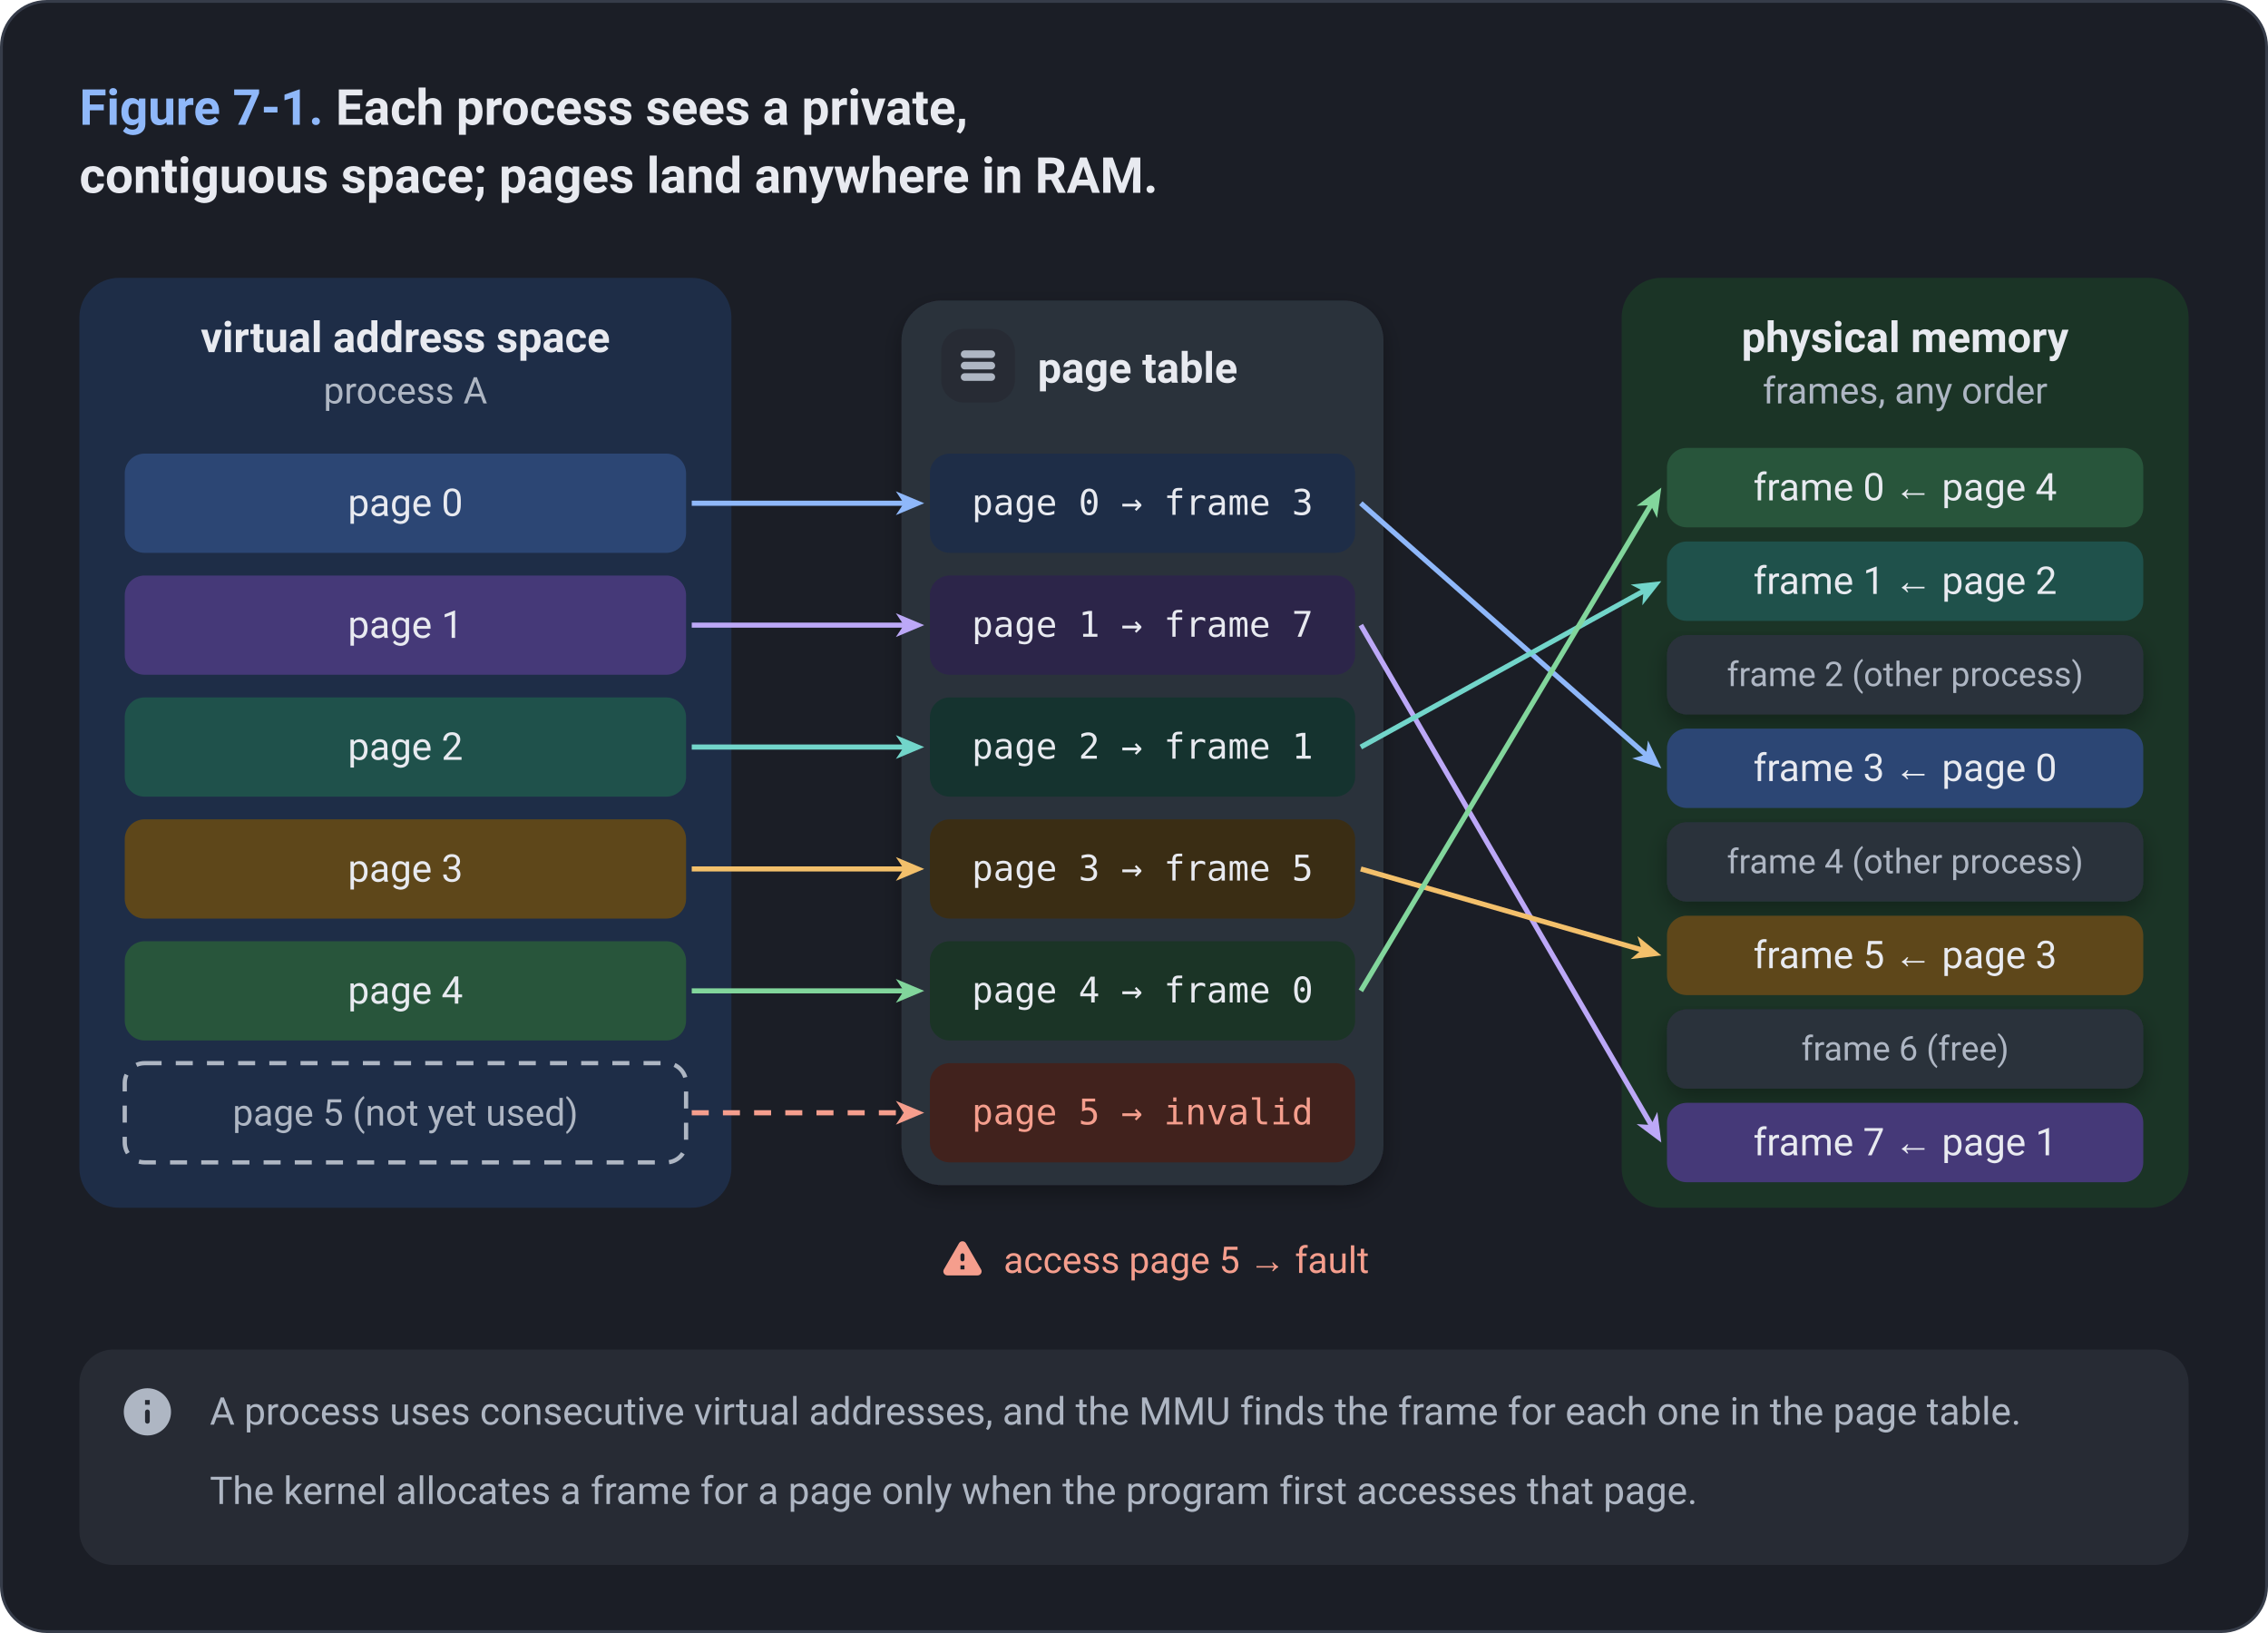
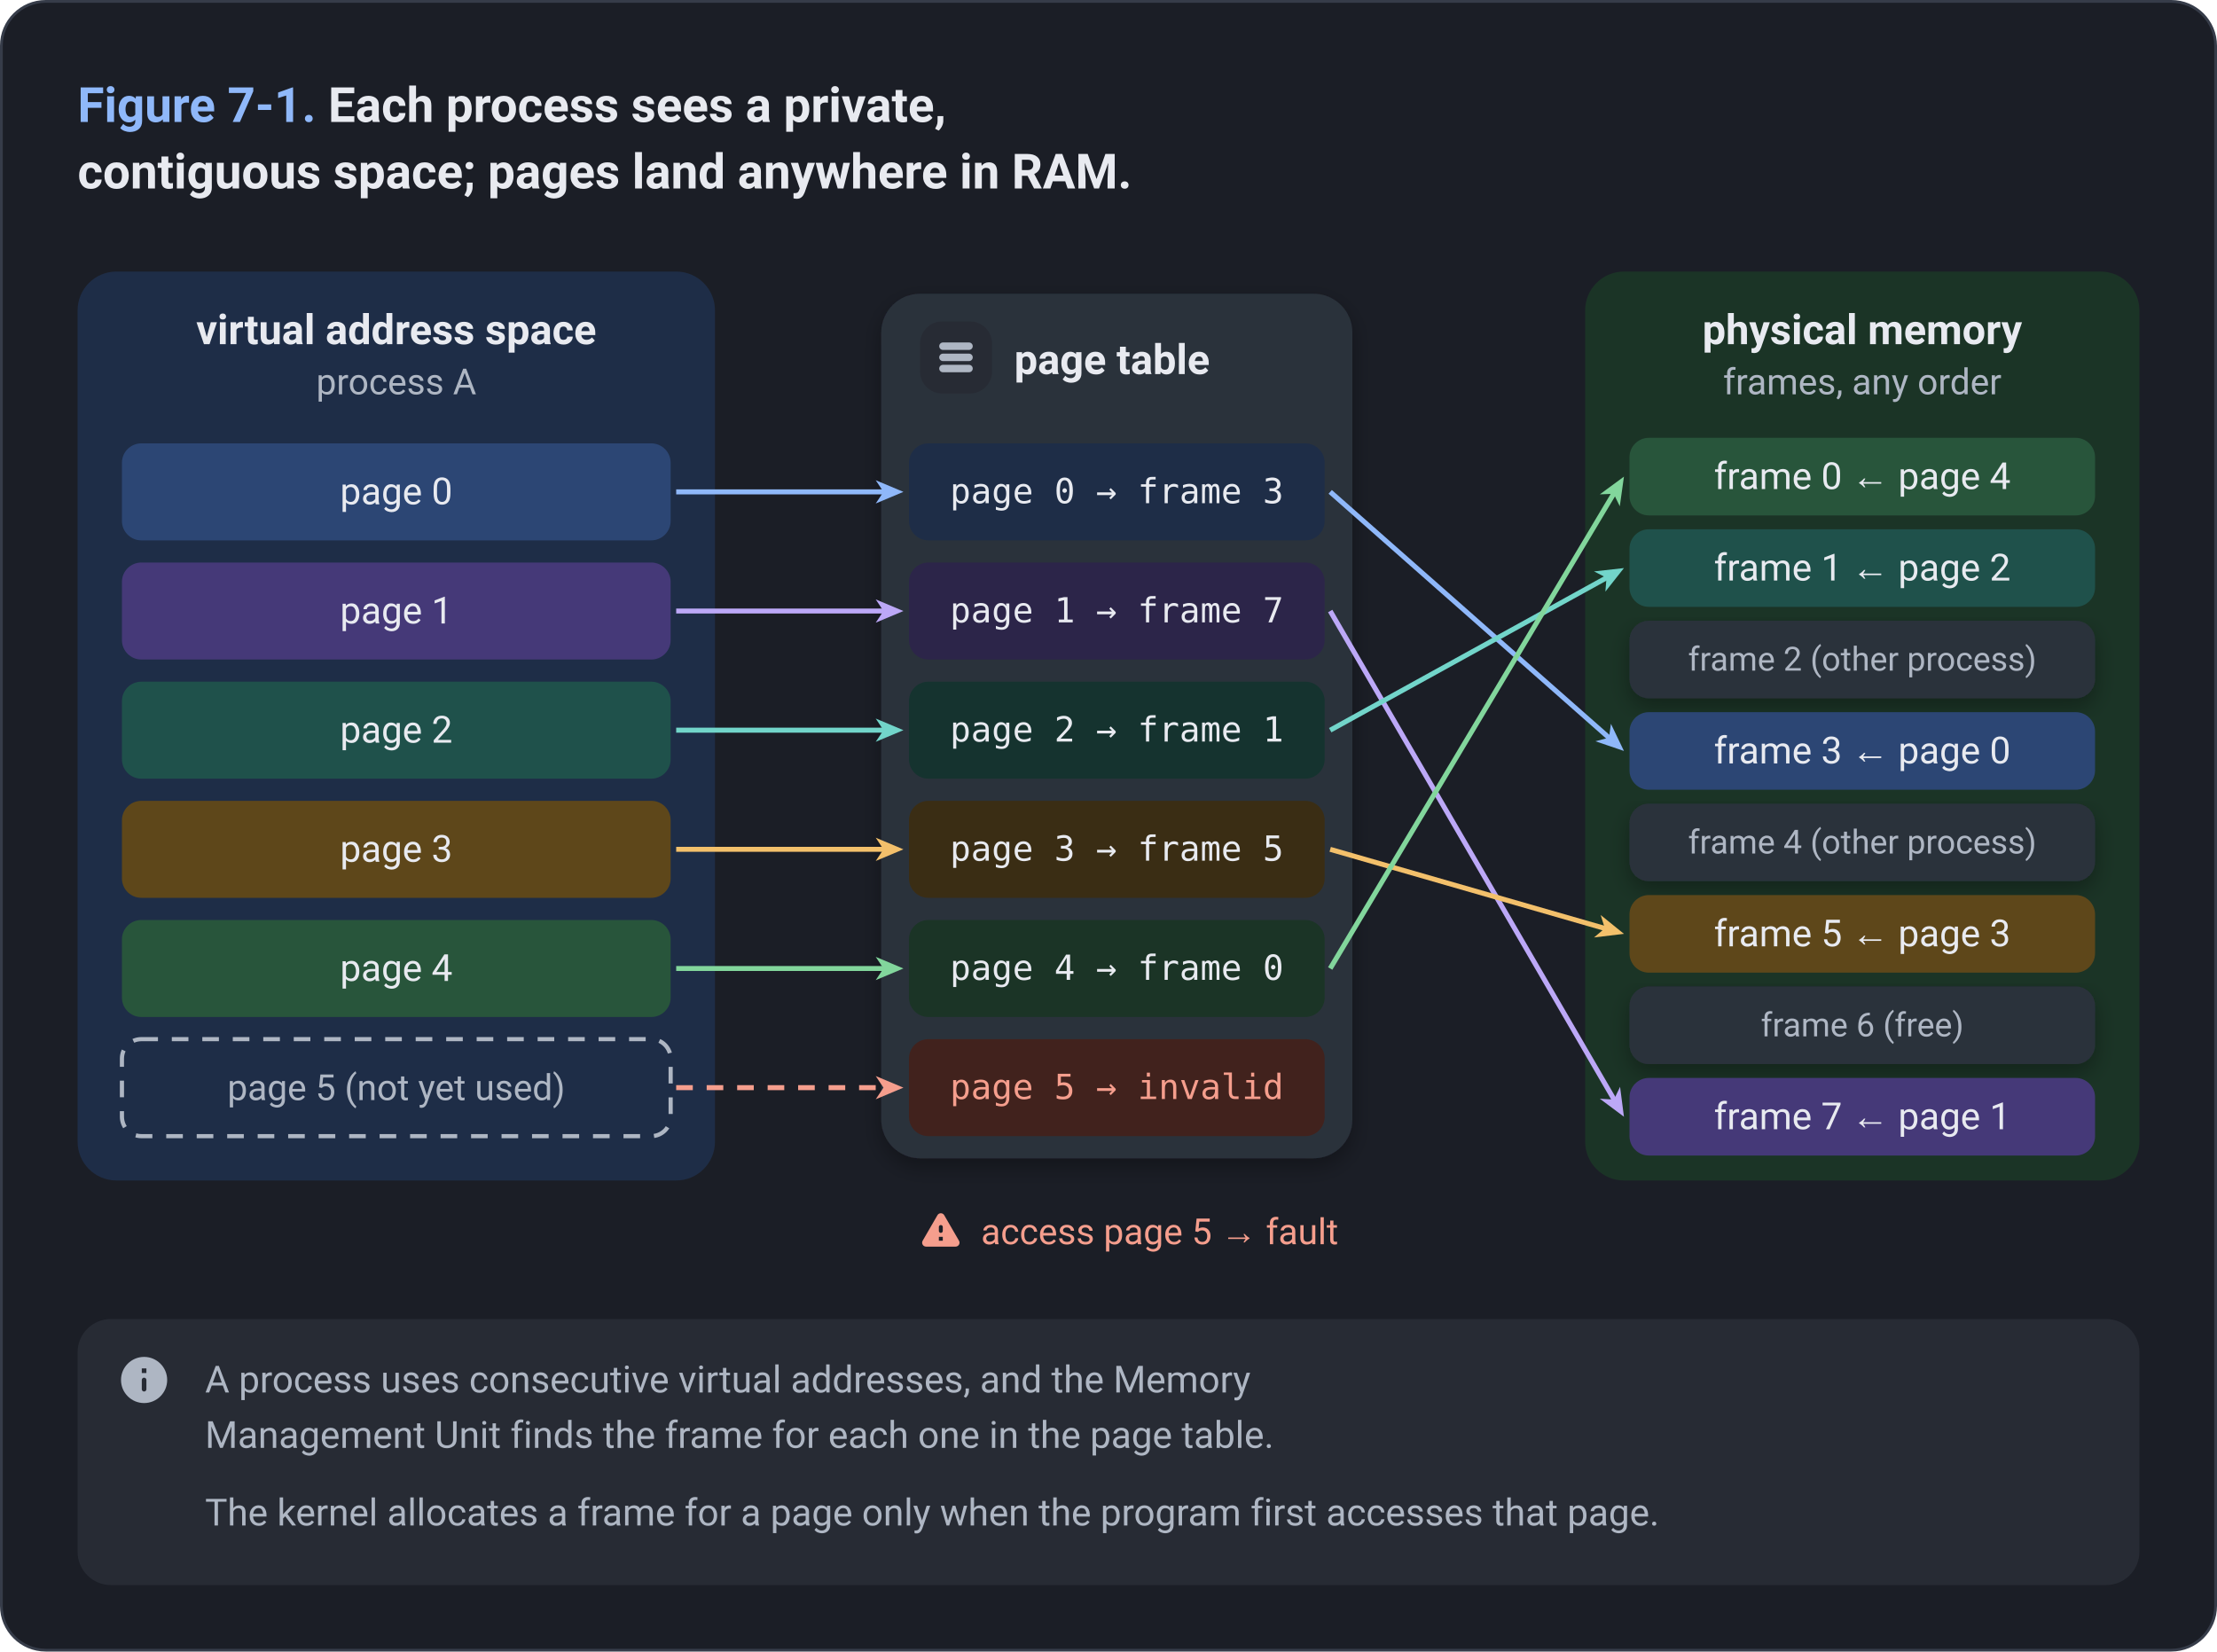
- <svg xmlns="http://www.w3.org/2000/svg" viewBox="0 0 800 576" width="800" height="576">
+ <svg xmlns="http://www.w3.org/2000/svg" viewBox="0 0 800 596" width="800" height="596">
  <style>
    text { font-family: -apple-system, BlinkMacSystemFont, "Segoe UI", Roboto, "Helvetica Neue", Arial, sans-serif; fill: #E8EAF0; }
    .paper { fill: #1B1E26; }
    .frame { fill: #1B1E26; stroke: #363C49; stroke-width: 1; }
    .card { fill: #2B303B; }
    .hair { stroke: #363C49; stroke-width: 1.2; fill: none; }
    .muted { fill: #AEB6C3; }
    .ink { fill: #E8EAF0; }
    .title { font-size: 17.5px; font-weight: 650; }
    .head { font-size: 15.5px; font-weight: 650; }
    .name { font-size: 15px; font-weight: 650; }
    .body { font-size: 13.5px; }
    .sub { font-size: 13px; }
    .mono { font-size: 12.5px; font-family: "SF Mono", SFMono-Regular, ui-monospace, Menlo, Consolas, monospace; }
    .monob { font-size: 12.5px; font-weight: 650; font-family: "SF Mono", SFMono-Regular, ui-monospace, Menlo, Consolas, monospace; }
    .small { font-size: 12px; }
    .note { font-size: 13.5px; }
    .noteb { font-size: 13.5px; font-weight: 650; }
    .sub, .small, .note { fill: #AEB6C3; }
    .c-blue { fill: #1E2D47; }
    .m-blue { fill: #2C4674; }
    .a-blue { fill: #8FB8FA; }
    .t-blue { fill: #8FB8FA; }
    .w-blue { stroke: #8FB8FA; fill: none; stroke-linecap: butt; stroke-linejoin: round; }
    .o-blue { stroke: #8FB8FA; fill: none; stroke-width: 1.5; }
    .h-blue { stroke: #8FB8FA; stroke-width: 1.4; }
    .c-green { fill: #1B3426; }
    .m-green { fill: #28553B; }
    .a-green { fill: #82D69C; }
    .t-green { fill: #82D69C; }
    .w-green { stroke: #82D69C; fill: none; stroke-linecap: butt; stroke-linejoin: round; }
    .o-green { stroke: #82D69C; fill: none; stroke-width: 1.5; }
    .h-green { stroke: #82D69C; stroke-width: 1.4; }
    .c-amber { fill: #3A2D14; }
    .m-amber { fill: #5E471A; }
    .a-amber { fill: #F3C06B; }
    .t-amber { fill: #F3C06B; }
    .w-amber { stroke: #F3C06B; fill: none; stroke-linecap: butt; stroke-linejoin: round; }
    .o-amber { stroke: #F3C06B; fill: none; stroke-width: 1.5; }
    .h-amber { stroke: #F3C06B; stroke-width: 1.4; }
    .c-red { fill: #41221D; }
    .m-red { fill: #69322B; }
    .a-red { fill: #F59E8D; }
    .t-red { fill: #F59E8D; }
    .w-red { stroke: #F59E8D; fill: none; stroke-linecap: butt; stroke-linejoin: round; }
    .o-red { stroke: #F59E8D; fill: none; stroke-width: 1.5; }
    .h-red { stroke: #F59E8D; stroke-width: 1.4; }
    .c-purple { fill: #2C2549; }
    .m-purple { fill: #453978; }
    .a-purple { fill: #BCA8F7; }
    .t-purple { fill: #BCA8F7; }
    .w-purple { stroke: #BCA8F7; fill: none; stroke-linecap: butt; stroke-linejoin: round; }
    .o-purple { stroke: #BCA8F7; fill: none; stroke-width: 1.5; }
    .h-purple { stroke: #BCA8F7; stroke-width: 1.4; }
    .c-teal { fill: #15332F; }
    .m-teal { fill: #1F514B; }
    .a-teal { fill: #72D5CA; }
    .t-teal { fill: #72D5CA; }
    .w-teal { stroke: #72D5CA; fill: none; stroke-linecap: butt; stroke-linejoin: round; }
    .o-teal { stroke: #72D5CA; fill: none; stroke-width: 1.5; }
    .h-teal { stroke: #72D5CA; stroke-width: 1.4; }
    .c-gray { fill: #272B34; }
    .m-gray { fill: #3A404D; }
    .a-gray { fill: #AEB6C3; }
    .t-gray { fill: #AEB6C3; }
    .w-gray { stroke: #AEB6C3; fill: none; stroke-linecap: butt; stroke-linejoin: round; }
    .o-gray { stroke: #AEB6C3; fill: none; stroke-width: 1.5; }
    .h-gray { stroke: #AEB6C3; stroke-width: 1.4; }
    .c-wire { fill: #272B34; }
    .m-wire { fill: #3A404D; }
    .a-wire { fill: #A2ABB9; }
    .t-wire { fill: #A2ABB9; }
    .w-wire { stroke: #A2ABB9; fill: none; stroke-linecap: butt; stroke-linejoin: round; }
    .o-wire { stroke: #A2ABB9; fill: none; stroke-width: 1.5; }
    .h-wire { stroke: #A2ABB9; stroke-width: 1.4; }
  </style>
  <defs>
    <filter id="lift" x="-10%" y="-15%" width="120%" height="140%">
      <feDropShadow dx="0" dy="1" stdDeviation="1.2" flood-color="#000000" flood-opacity="0.45" />
      <feDropShadow dx="0" dy="3" stdDeviation="4" flood-color="#000000" flood-opacity="0.32" />
    </filter>
  </defs>
-   <rect x="0.5" y="0.5" width="799" height="575" rx="16" class="frame" />
+   <rect x="0.5" y="0.5" width="799" height="595" rx="16" class="frame" />
  <text x="28" y="44" class="title">
    <tspan class="t-blue">Figure 7-1.</tspan> Each process sees a private,</text>
  <text x="28" y="68" class="title">contiguous space; pages land anywhere in RAM.</text>
  <g transform="translate(0 98)">
    <rect x="28.0" y="0.0" width="230.0" height="328.0" rx="14" class="c-blue" />
    <text x="143.0" y="26.2" class="name" text-anchor="middle" data-fit="34.0,252.0">virtual address space</text>
    <text x="143.0" y="44.3" class="sub" text-anchor="middle" data-fit="34.0,252.0">process A</text>
    <rect x="44.0" y="62.0" width="198.0" height="35.0" rx="7" class="m-blue" />
    <text x="143.0" y="84.0" class="body" text-anchor="middle" data-fit="49.0,237.0">page 0</text>
    <rect x="44.0" y="105.0" width="198.0" height="35.0" rx="7" class="m-purple" />
    <text x="143.0" y="127.0" class="body" text-anchor="middle" data-fit="49.0,237.0">page 1</text>
    <rect x="44.0" y="148.0" width="198.0" height="35.0" rx="7" class="m-teal" />
    <text x="143.0" y="170.0" class="body" text-anchor="middle" data-fit="49.0,237.0">page 2</text>
    <rect x="44.0" y="191.0" width="198.0" height="35.0" rx="7" class="m-amber" />
    <text x="143.0" y="213.0" class="body" text-anchor="middle" data-fit="49.0,237.0">page 3</text>
    <rect x="44.0" y="234.0" width="198.0" height="35.0" rx="7" class="m-green" />
    <text x="143.0" y="256.0" class="body" text-anchor="middle" data-fit="49.0,237.0">page 4</text>
    <rect x="44.0" y="277.0" width="198.0" height="35.0" rx="7" class="o-gray" stroke-dasharray="6 5" />
    <text x="143.0" y="299.0" class="sub" text-anchor="middle" data-fit="48.0,238.0">page 5 (not yet used)</text>
    <rect x="318.0" y="8.0" width="170.0" height="312.0" rx="14" class="card" filter="url(#lift)" />
    <rect x="332.0" y="18.0" width="26.0" height="26.0" rx="8" class="c-gray" />
    <g transform="translate(336.9 22.9) scale(0.672)" class="a-gray">
      <path d="M19 8H5c-1.1 0-2-.9-2-2s.9-2 2-2h14c1.1 0 2 .9 2 2s-.9 2-2 2zm0 2H5c-1.1 0-2 .9-2 2s.9 2 2 2h14c1.1 0 2-.9 2-2s-.9-2-2-2zm0 6H5c-1.1 0-2 .9-2 2s.9 2 2 2h14c1.1 0 2-.9 2-2s-.9-2-2-2z" />
    </g>
    <text x="366.0" y="37.0" class="name">page table</text>
    <rect x="328.0" y="62.0" width="150.0" height="35.0" rx="7" class="c-blue" />
    <text x="403.0" y="83.6" class="mono" text-anchor="middle" data-fit="333.0,473.0">page 0 → frame 3</text>
    <rect x="328.0" y="105.0" width="150.0" height="35.0" rx="7" class="c-purple" />
    <text x="403.0" y="126.6" class="mono" text-anchor="middle" data-fit="333.0,473.0">page 1 → frame 7</text>
    <rect x="328.0" y="148.0" width="150.0" height="35.0" rx="7" class="c-teal" />
    <text x="403.0" y="169.6" class="mono" text-anchor="middle" data-fit="333.0,473.0">page 2 → frame 1</text>
    <rect x="328.0" y="191.0" width="150.0" height="35.0" rx="7" class="c-amber" />
    <text x="403.0" y="212.6" class="mono" text-anchor="middle" data-fit="333.0,473.0">page 3 → frame 5</text>
    <rect x="328.0" y="234.0" width="150.0" height="35.0" rx="7" class="c-green" />
    <text x="403.0" y="255.6" class="mono" text-anchor="middle" data-fit="333.0,473.0">page 4 → frame 0</text>
    <rect x="328.0" y="277.0" width="150.0" height="35.0" rx="7" class="c-red" />
    <text x="403.0" y="298.6" class="mono t-red" text-anchor="middle" data-fit="333.0,473.0">page 5 → invalid</text>
    <rect x="572.0" y="0.0" width="200.0" height="328.0" rx="14" class="c-green" />
    <text x="672.0" y="26.2" class="name" text-anchor="middle" data-fit="578.0,766.0">physical memory</text>
    <text x="672.0" y="44.3" class="sub" text-anchor="middle" data-fit="578.0,766.0">frames, any order</text>
    <rect x="588.0" y="60.0" width="168.0" height="28.0" rx="7" class="m-green" />
    <text x="672.0" y="78.5" class="body" text-anchor="middle" data-fit="593.0,751.0">frame 0 ← page 4</text>
    <rect x="588.0" y="93.0" width="168.0" height="28.0" rx="7" class="m-teal" />
    <text x="672.0" y="111.5" class="body" text-anchor="middle" data-fit="593.0,751.0">frame 1 ← page 2</text>
    <rect x="588.0" y="126.0" width="168.0" height="28.0" rx="7" class="card" filter="url(#lift)" />
    <text x="672.0" y="144.0" class="small" text-anchor="middle" data-fit="593.0,751.0">frame 2 (other process)</text>
    <rect x="588.0" y="159.0" width="168.0" height="28.0" rx="7" class="m-blue" />
    <text x="672.0" y="177.5" class="body" text-anchor="middle" data-fit="593.0,751.0">frame 3 ← page 0</text>
    <rect x="588.0" y="192.0" width="168.0" height="28.0" rx="7" class="card" filter="url(#lift)" />
    <text x="672.0" y="210.0" class="small" text-anchor="middle" data-fit="593.0,751.0">frame 4 (other process)</text>
    <rect x="588.0" y="225.0" width="168.0" height="28.0" rx="7" class="m-amber" />
    <text x="672.0" y="243.5" class="body" text-anchor="middle" data-fit="593.0,751.0">frame 5 ← page 3</text>
    <rect x="588.0" y="258.0" width="168.0" height="28.0" rx="7" class="card" filter="url(#lift)" />
    <text x="672.0" y="276.0" class="small" text-anchor="middle" data-fit="593.0,751.0">frame 6 (free)</text>
    <rect x="588.0" y="291.0" width="168.0" height="28.0" rx="7" class="m-purple" />
    <text x="672.0" y="309.5" class="body" text-anchor="middle" data-fit="593.0,751.0">frame 7 ← page 1</text>
    <polygon points="326.0,79.5 316.0,83.7 318.8,79.5 316.0,75.3" class="a-blue" />
    <path d="M244.0,79.5 L319.0,79.5" class="w-blue" stroke-width="1.8" />
    <polygon points="586.0,173.0 575.7,169.5 580.6,168.2 581.3,163.2" class="a-blue" />
    <path d="M480.0,79.5 L580.8,168.4" class="w-blue" stroke-width="1.8" />
    <polygon points="326.0,122.5 316.0,126.7 318.8,122.5 316.0,118.3" class="a-purple" />
    <path d="M244.0,122.5 L319.0,122.5" class="w-purple" stroke-width="1.8" />
    <polygon points="586.0,305.0 577.3,298.5 582.4,298.8 584.6,294.2" class="a-purple" />
    <path d="M480.0,122.5 L582.5,298.9" class="w-purple" stroke-width="1.8" />
    <polygon points="326.0,165.5 316.0,169.7 318.8,165.5 316.0,161.3" class="a-teal" />
    <path d="M244.0,165.5 L319.0,165.5" class="w-teal" stroke-width="1.8" />
    <polygon points="586.0,107.0 579.3,115.5 579.7,110.5 575.2,108.2" class="a-teal" />
    <path d="M480.0,165.5 L579.9,110.4" class="w-teal" stroke-width="1.8" />
    <polygon points="326.0,208.5 316.0,212.7 318.8,208.5 316.0,204.3" class="a-amber" />
    <path d="M244.0,208.5 L319.0,208.5" class="w-amber" stroke-width="1.8" />
    <polygon points="586.0,239.0 575.2,240.3 579.1,237.0 577.6,232.2" class="a-amber" />
    <path d="M480.0,208.5 L579.3,237.1" class="w-amber" stroke-width="1.8" />
    <polygon points="326.0,251.5 316.0,255.7 318.8,251.5 316.0,247.3" class="a-green" />
    <path d="M244.0,251.5 L319.0,251.5" class="w-green" stroke-width="1.8" />
    <polygon points="586.0,74.0 584.5,84.7 582.3,80.2 577.3,80.4" class="a-green" />
    <path d="M480.0,251.5 L582.4,80.0" class="w-green" stroke-width="1.8" />
    <polygon points="326.0,294.5 316.0,298.7 318.8,294.5 316.0,290.3" class="a-red" />
    <path d="M244.0,294.5 L319.0,294.5" class="w-red" stroke-width="1.8" stroke-dasharray="6 5" />
    <g transform="translate(331.0 337.0) scale(0.708)" class="a-red">
      <path d="M4.47 21h15.06c1.54 0 2.5-1.67 1.73-3L13.73 4.99c-.77-1.33-2.69-1.33-3.46 0L2.74 18c-.77 1.33.19 3 1.73 3zM12 14c-.55 0-1-.45-1-1v-2c0-.55.45-1 1-1s1 .45 1 1v2c0 .55-.45 1-1 1zm1 4h-2v-2h2v2z" />
    </g>
    <text x="354.0" y="351.0" class="sub t-red">access page 5 → fault</text>
  </g>
-   <rect x="28" y="476" width="744" height="76" rx="12" class="c-gray" />
+   <rect x="28" y="476" width="744" height="96" rx="12" class="c-gray" />
  <g transform="translate(42 488) scale(0.833)" class="a-gray">
    <path d="M12 2C6.48 2 2 6.48 2 12s4.48 10 10 10 10-4.48 10-10S17.52 2 12 2zm0 15c-.55 0-1-.45-1-1v-4c0-.55.45-1 1-1s1 .45 1 1v4c0 .55-.45 1-1 1zm1-8h-2V7h2v2z" />
  </g>
-   <text x="74" y="502.5" class="note" data-fit="74,760">A process uses consecutive virtual addresses, and the MMU finds the frame for each one in the page table.</text>
-   <text x="74" y="530.5" class="note" data-fit="74,760">The kernel allocates a frame for a page only when the program first accesses that page.</text>
+   <text x="74" y="502.5" class="note" data-fit="74,760">A process uses consecutive virtual addresses, and the Memory</text>
+   <text x="74" y="522.5" class="note" data-fit="74,760">Management Unit finds the frame for each one in the page table.</text>
+   <text x="74" y="550.5" class="note" data-fit="74,760">The kernel allocates a frame for a page only when the program first accesses that page.</text>
</svg>
